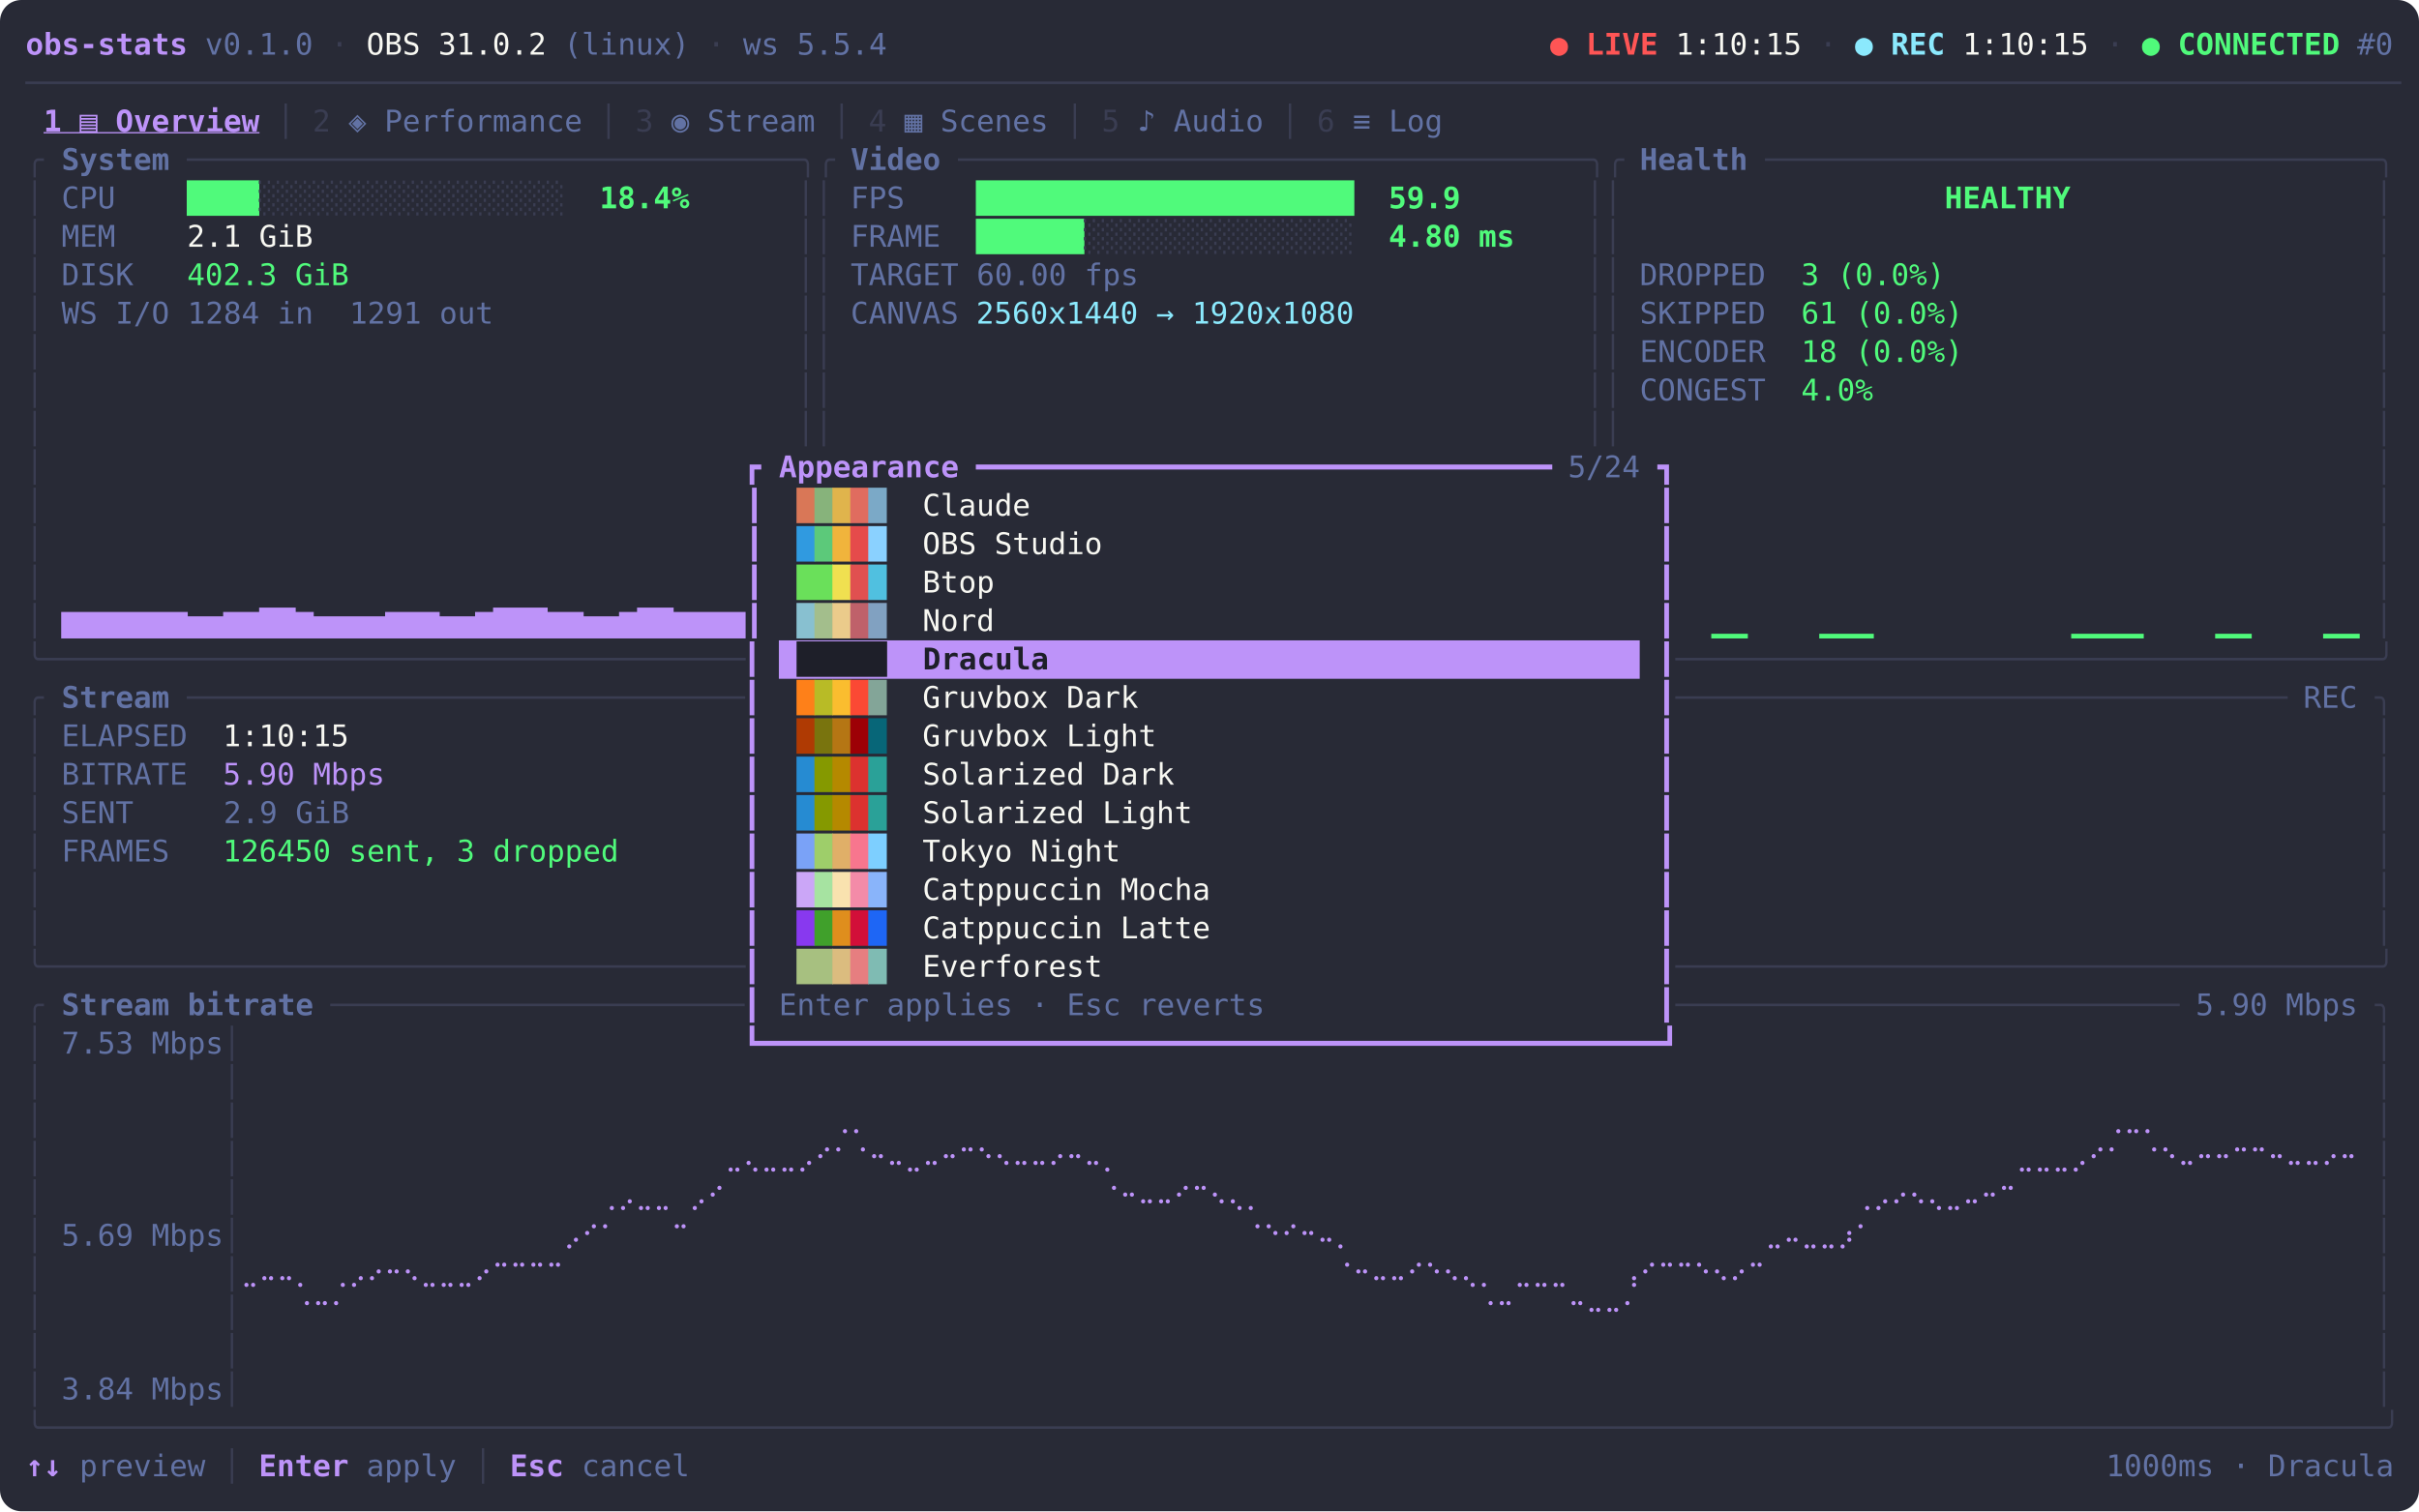
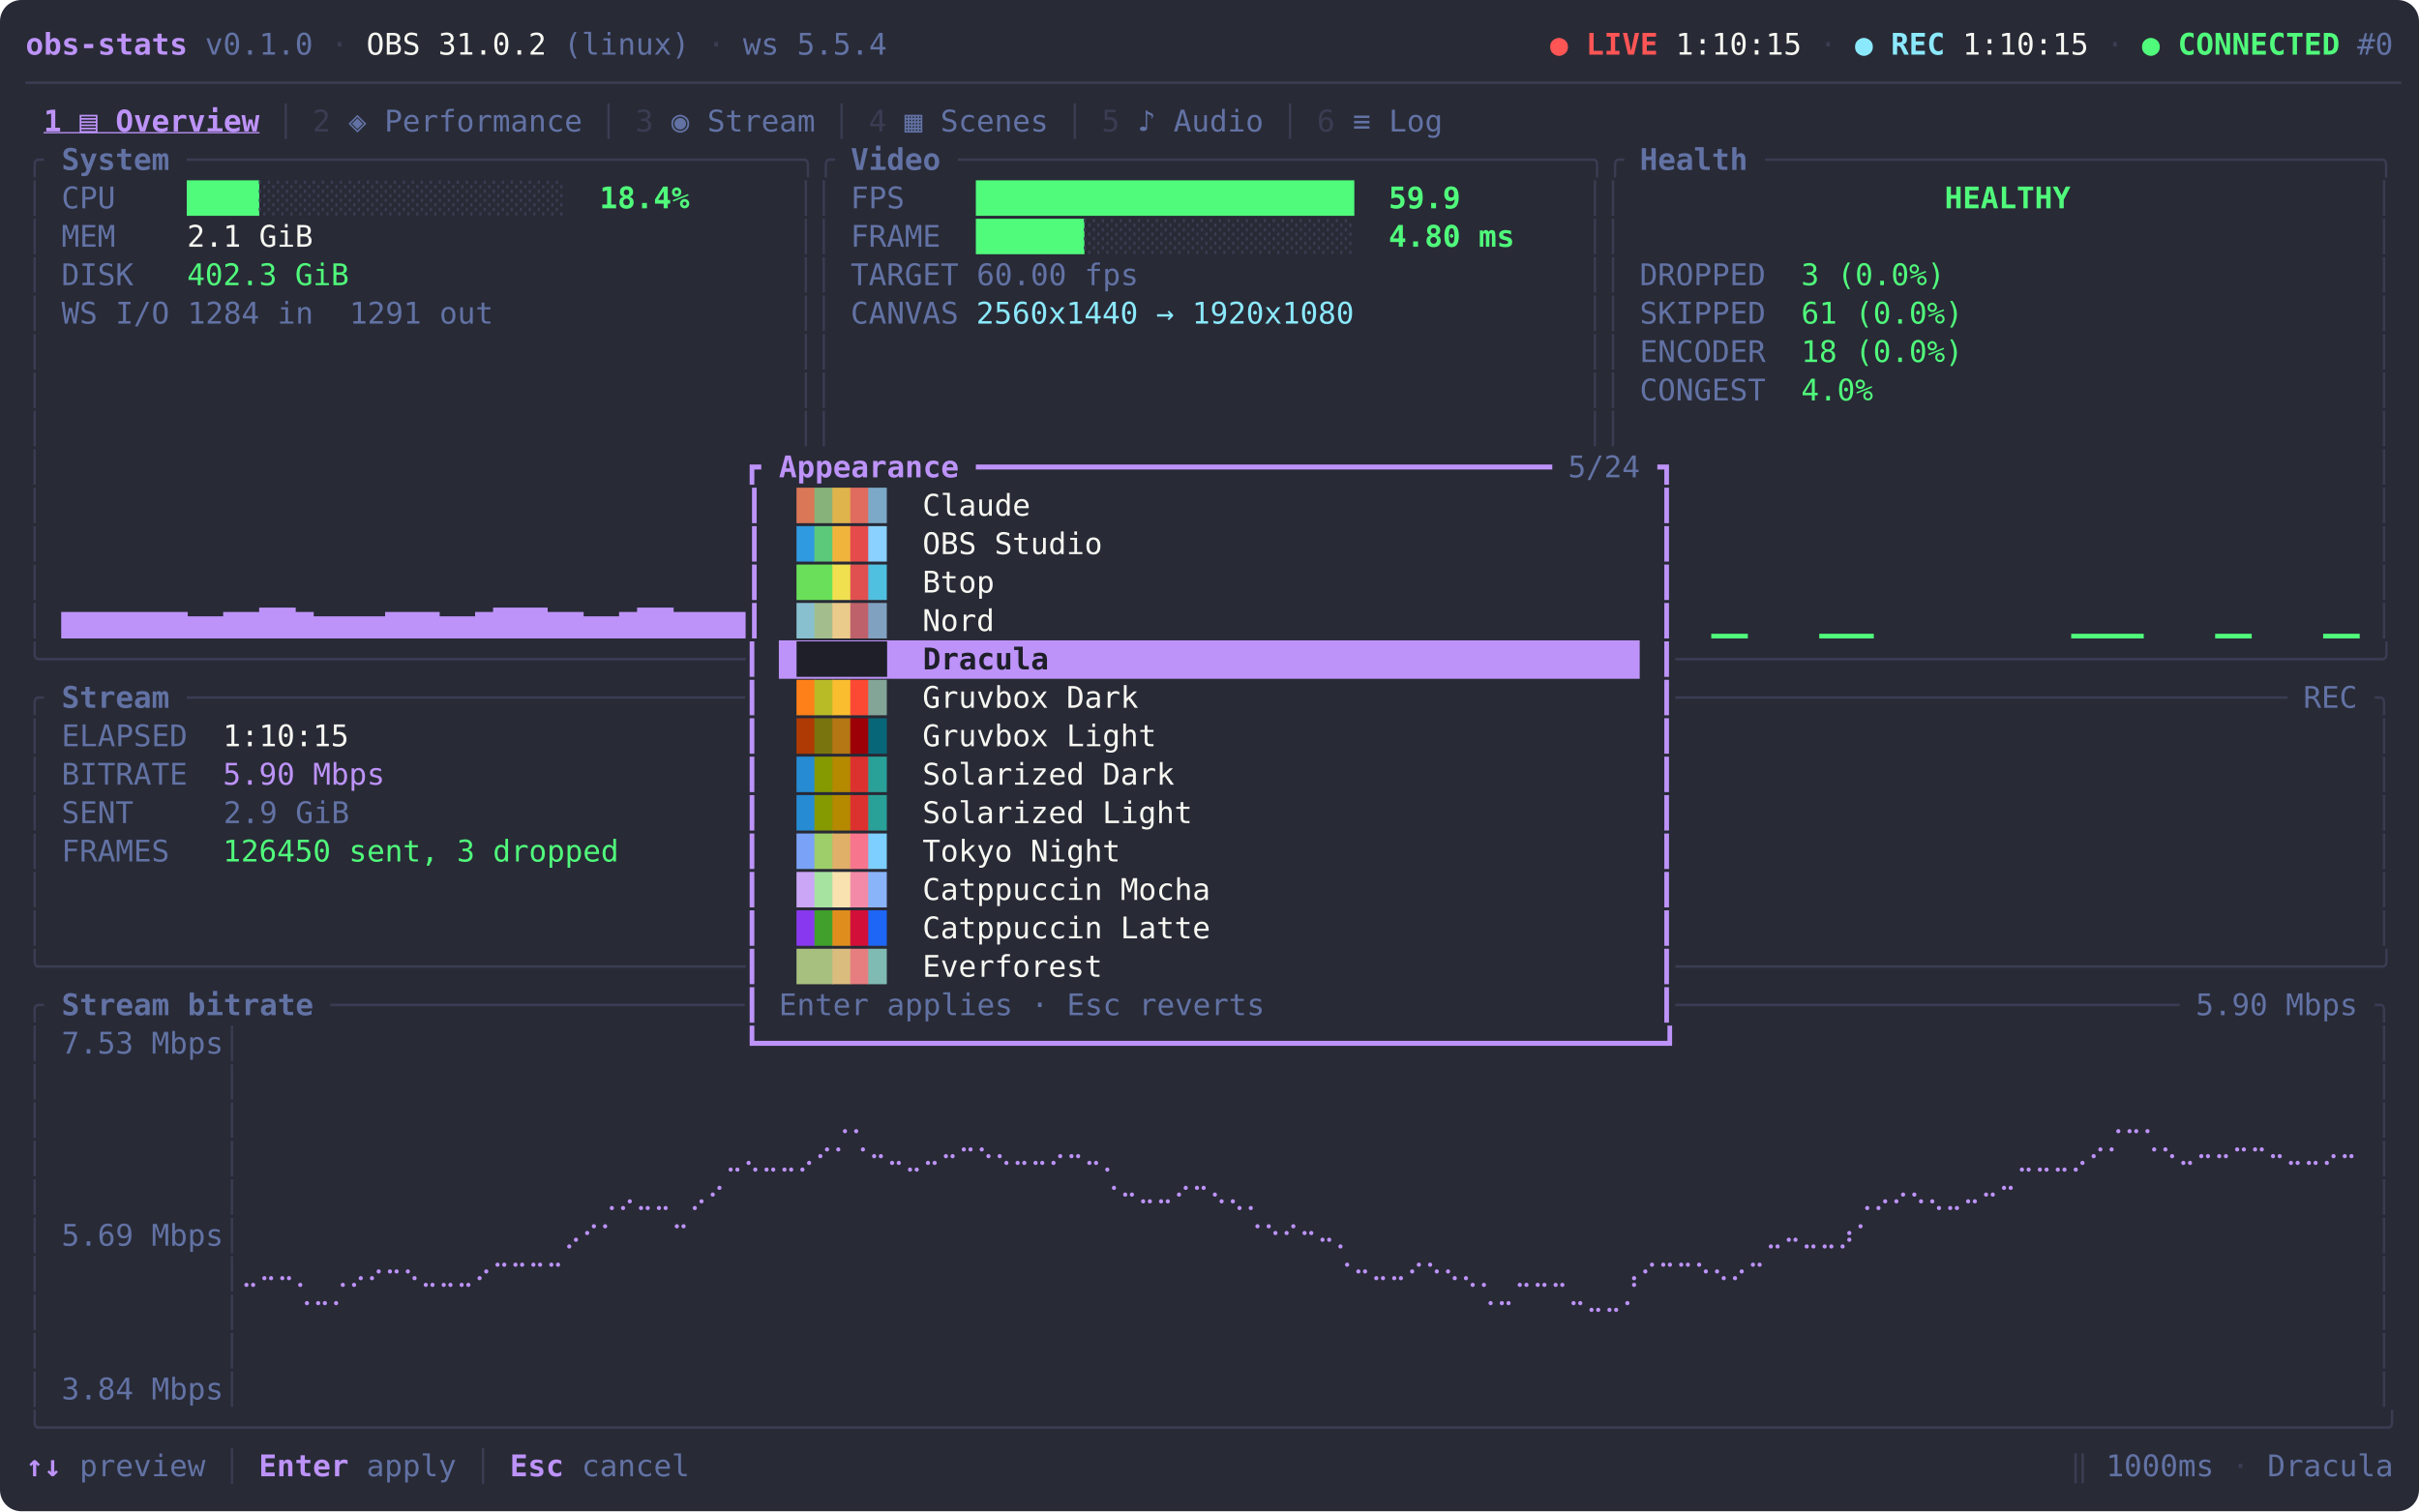
<svg xmlns="http://www.w3.org/2000/svg" viewBox="0 0 1133 708" width="1133" height="708" font-family="ui-monospace, SFMono-Regular, Menlo, Consolas, 'DejaVu Sans Mono', monospace" font-size="14">
  <rect width="100%" height="100%" rx="10" fill="#282A36" />
  <g transform="translate(12 12)">
    <rect x="352.8" y="288.0" width="403.2" height="18.0" fill="#BD93F9" />
    <text x="0.0" y="13.6" textLength="75.6" lengthAdjust="spacingAndGlyphs" fill="#BD93F9" xml:space="preserve" font-weight="700">obs-stats</text>
    <text x="75.6" y="13.6" textLength="58.8" lengthAdjust="spacingAndGlyphs" fill="#6272A4" xml:space="preserve"> v0.1.0</text>
    <text x="134.4" y="13.6" textLength="25.2" lengthAdjust="spacingAndGlyphs" fill="#3A3D52" xml:space="preserve"> · </text>
    <text x="159.6" y="13.6" textLength="84.0" lengthAdjust="spacingAndGlyphs" fill="#F8F8F2" xml:space="preserve">OBS 31.0.2</text>
    <text x="243.6" y="13.6" textLength="67.2" lengthAdjust="spacingAndGlyphs" fill="#6272A4" xml:space="preserve"> (linux)</text>
    <text x="310.8" y="13.6" textLength="25.2" lengthAdjust="spacingAndGlyphs" fill="#3A3D52" xml:space="preserve"> · </text>
    <text x="336.0" y="13.6" textLength="67.2" lengthAdjust="spacingAndGlyphs" fill="#6272A4" xml:space="preserve">ws 5.5.4</text>
    <text x="714.0" y="13.6" textLength="50.4" lengthAdjust="spacingAndGlyphs" fill="#FF5555" xml:space="preserve" font-weight="700">● LIVE</text>
    <text x="764.4" y="13.6" textLength="67.2" lengthAdjust="spacingAndGlyphs" fill="#F8F8F2" xml:space="preserve"> 1:10:15</text>
    <text x="831.6" y="13.6" textLength="25.2" lengthAdjust="spacingAndGlyphs" fill="#3A3D52" xml:space="preserve"> · </text>
    <text x="856.8" y="13.6" textLength="42.0" lengthAdjust="spacingAndGlyphs" fill="#8BE9FD" xml:space="preserve" font-weight="700">● REC</text>
    <text x="898.8" y="13.6" textLength="67.2" lengthAdjust="spacingAndGlyphs" fill="#F8F8F2" xml:space="preserve"> 1:10:15</text>
    <text x="966.0" y="13.6" textLength="25.2" lengthAdjust="spacingAndGlyphs" fill="#3A3D52" xml:space="preserve"> · </text>
    <text x="991.2" y="13.6" textLength="92.4" lengthAdjust="spacingAndGlyphs" fill="#50FA7B" xml:space="preserve" font-weight="700">● CONNECTED</text>
    <text x="1083.6" y="13.6" textLength="25.2" lengthAdjust="spacingAndGlyphs" fill="#6272A4" xml:space="preserve"> #0</text>
    <text x="0.0" y="31.6" textLength="1108.8" lengthAdjust="spacingAndGlyphs" fill="#3A3D52" xml:space="preserve">────────────────────────────────────────────────────────────────────────────────────────────────────────────────────────────────────</text>
    <text x="8.4" y="49.6" textLength="100.8" lengthAdjust="spacingAndGlyphs" fill="#BD93F9" xml:space="preserve" font-weight="700" text-decoration="underline">1 ▤ Overview</text>
    <text x="117.6" y="49.6" textLength="8.4" lengthAdjust="spacingAndGlyphs" fill="#3A3D52" xml:space="preserve">│</text>
    <text x="134.4" y="49.6" textLength="16.8" lengthAdjust="spacingAndGlyphs" fill="#3A3D52" xml:space="preserve">2 </text>
    <text x="151.2" y="49.6" textLength="117.6" lengthAdjust="spacingAndGlyphs" fill="#6272A4" xml:space="preserve">◈ Performance </text>
    <text x="268.8" y="49.6" textLength="8.4" lengthAdjust="spacingAndGlyphs" fill="#3A3D52" xml:space="preserve">│</text>
    <text x="285.6" y="49.6" textLength="16.8" lengthAdjust="spacingAndGlyphs" fill="#3A3D52" xml:space="preserve">3 </text>
    <text x="302.4" y="49.6" textLength="75.6" lengthAdjust="spacingAndGlyphs" fill="#6272A4" xml:space="preserve">◉ Stream </text>
    <text x="378.0" y="49.6" textLength="8.4" lengthAdjust="spacingAndGlyphs" fill="#3A3D52" xml:space="preserve">│</text>
    <text x="394.8" y="49.6" textLength="16.8" lengthAdjust="spacingAndGlyphs" fill="#3A3D52" xml:space="preserve">4 </text>
    <text x="411.6" y="49.6" textLength="75.6" lengthAdjust="spacingAndGlyphs" fill="#6272A4" xml:space="preserve">▦ Scenes </text>
    <text x="487.2" y="49.6" textLength="8.4" lengthAdjust="spacingAndGlyphs" fill="#3A3D52" xml:space="preserve">│</text>
    <text x="504.0" y="49.6" textLength="16.8" lengthAdjust="spacingAndGlyphs" fill="#3A3D52" xml:space="preserve">5 </text>
    <text x="520.8" y="49.6" textLength="67.2" lengthAdjust="spacingAndGlyphs" fill="#6272A4" xml:space="preserve">♪ Audio </text>
    <text x="588.0" y="49.6" textLength="8.4" lengthAdjust="spacingAndGlyphs" fill="#3A3D52" xml:space="preserve">│</text>
    <text x="604.8" y="49.6" textLength="16.8" lengthAdjust="spacingAndGlyphs" fill="#3A3D52" xml:space="preserve">6 </text>
    <text x="621.6" y="49.6" textLength="487.2" lengthAdjust="spacingAndGlyphs" fill="#6272A4" xml:space="preserve">≡ Log                                                     </text>
    <text x="0.0" y="67.6" textLength="8.4" lengthAdjust="spacingAndGlyphs" fill="#3A3D52" xml:space="preserve">╭</text>
    <text x="8.4" y="67.6" textLength="67.2" lengthAdjust="spacingAndGlyphs" fill="#6272A4" xml:space="preserve" font-weight="700"> System </text>
    <text x="75.6" y="67.6" textLength="302.4" lengthAdjust="spacingAndGlyphs" fill="#3A3D52" xml:space="preserve">──────────────────────────────────╮╭</text>
    <text x="378.0" y="67.6" textLength="58.8" lengthAdjust="spacingAndGlyphs" fill="#6272A4" xml:space="preserve" font-weight="700"> Video </text>
    <text x="436.8" y="67.6" textLength="310.8" lengthAdjust="spacingAndGlyphs" fill="#3A3D52" xml:space="preserve">───────────────────────────────────╮╭</text>
    <text x="747.6" y="67.6" textLength="67.2" lengthAdjust="spacingAndGlyphs" fill="#6272A4" xml:space="preserve" font-weight="700"> Health </text>
    <text x="814.8" y="67.6" textLength="294.0" lengthAdjust="spacingAndGlyphs" fill="#3A3D52" xml:space="preserve">──────────────────────────────────╮</text>
    <text x="0.0" y="85.6" textLength="8.4" lengthAdjust="spacingAndGlyphs" fill="#3A3D52" xml:space="preserve">│</text>
    <text x="16.8" y="85.6" textLength="58.8" lengthAdjust="spacingAndGlyphs" fill="#6272A4" xml:space="preserve">CPU    </text>
    <text x="75.6" y="85.6" textLength="33.6" lengthAdjust="spacingAndGlyphs" fill="#50FA7B" xml:space="preserve">████</text>
    <text x="109.2" y="85.6" textLength="142.8" lengthAdjust="spacingAndGlyphs" fill="#3A3D52" xml:space="preserve">░░░░░░░░░░░░░░░░░</text>
    <text x="268.8" y="85.6" textLength="42.0" lengthAdjust="spacingAndGlyphs" fill="#50FA7B" xml:space="preserve" font-weight="700">18.4%</text>
    <text x="361.2" y="85.6" textLength="16.8" lengthAdjust="spacingAndGlyphs" fill="#3A3D52" xml:space="preserve">││</text>
    <text x="386.4" y="85.6" textLength="58.8" lengthAdjust="spacingAndGlyphs" fill="#6272A4" xml:space="preserve">FPS    </text>
    <text x="445.2" y="85.6" textLength="176.4" lengthAdjust="spacingAndGlyphs" fill="#50FA7B" xml:space="preserve">█████████████████████</text>
    <text x="638.4" y="85.6" textLength="33.6" lengthAdjust="spacingAndGlyphs" fill="#50FA7B" xml:space="preserve" font-weight="700">59.9</text>
    <text x="730.8" y="85.6" textLength="16.8" lengthAdjust="spacingAndGlyphs" fill="#3A3D52" xml:space="preserve">││</text>
    <text x="898.8" y="85.6" textLength="58.8" lengthAdjust="spacingAndGlyphs" fill="#50FA7B" xml:space="preserve" font-weight="700">HEALTHY</text>
    <text x="1100.4" y="85.6" textLength="8.4" lengthAdjust="spacingAndGlyphs" fill="#3A3D52" xml:space="preserve">│</text>
    <text x="0.0" y="103.6" textLength="8.4" lengthAdjust="spacingAndGlyphs" fill="#3A3D52" xml:space="preserve">│</text>
    <text x="16.8" y="103.6" textLength="58.8" lengthAdjust="spacingAndGlyphs" fill="#6272A4" xml:space="preserve">MEM    </text>
    <text x="75.6" y="103.6" textLength="285.6" lengthAdjust="spacingAndGlyphs" fill="#F8F8F2" xml:space="preserve">2.1 GiB                           </text>
    <text x="361.2" y="103.6" textLength="16.8" lengthAdjust="spacingAndGlyphs" fill="#3A3D52" xml:space="preserve">││</text>
    <text x="386.4" y="103.6" textLength="58.8" lengthAdjust="spacingAndGlyphs" fill="#6272A4" xml:space="preserve">FRAME  </text>
    <text x="445.2" y="103.6" textLength="50.4" lengthAdjust="spacingAndGlyphs" fill="#50FA7B" xml:space="preserve">██████</text>
    <text x="495.6" y="103.6" textLength="126.0" lengthAdjust="spacingAndGlyphs" fill="#3A3D52" xml:space="preserve">░░░░░░░░░░░░░░░</text>
    <text x="638.4" y="103.6" textLength="58.8" lengthAdjust="spacingAndGlyphs" fill="#50FA7B" xml:space="preserve" font-weight="700">4.80 ms</text>
    <text x="730.8" y="103.6" textLength="16.8" lengthAdjust="spacingAndGlyphs" fill="#3A3D52" xml:space="preserve">││</text>
    <text x="1100.4" y="103.6" textLength="8.4" lengthAdjust="spacingAndGlyphs" fill="#3A3D52" xml:space="preserve">│</text>
    <text x="0.0" y="121.6" textLength="8.4" lengthAdjust="spacingAndGlyphs" fill="#3A3D52" xml:space="preserve">│</text>
    <text x="16.8" y="121.6" textLength="58.8" lengthAdjust="spacingAndGlyphs" fill="#6272A4" xml:space="preserve">DISK   </text>
    <text x="75.6" y="121.6" textLength="75.6" lengthAdjust="spacingAndGlyphs" fill="#50FA7B" xml:space="preserve">402.3 GiB</text>
    <text x="361.2" y="121.6" textLength="16.8" lengthAdjust="spacingAndGlyphs" fill="#3A3D52" xml:space="preserve">││</text>
    <text x="386.4" y="121.6" textLength="134.4" lengthAdjust="spacingAndGlyphs" fill="#6272A4" xml:space="preserve">TARGET 60.00 fps</text>
    <text x="730.8" y="121.6" textLength="16.8" lengthAdjust="spacingAndGlyphs" fill="#3A3D52" xml:space="preserve">││</text>
    <text x="756.0" y="121.6" textLength="75.6" lengthAdjust="spacingAndGlyphs" fill="#6272A4" xml:space="preserve">DROPPED  </text>
    <text x="831.6" y="121.6" textLength="67.2" lengthAdjust="spacingAndGlyphs" fill="#50FA7B" xml:space="preserve">3 (0.0%)</text>
    <text x="1100.4" y="121.6" textLength="8.4" lengthAdjust="spacingAndGlyphs" fill="#3A3D52" xml:space="preserve">│</text>
    <text x="0.0" y="139.6" textLength="8.4" lengthAdjust="spacingAndGlyphs" fill="#3A3D52" xml:space="preserve">│</text>
    <text x="16.8" y="139.6" textLength="201.6" lengthAdjust="spacingAndGlyphs" fill="#6272A4" xml:space="preserve">WS I/O 1284 in  1291 out</text>
    <text x="361.2" y="139.6" textLength="16.8" lengthAdjust="spacingAndGlyphs" fill="#3A3D52" xml:space="preserve">││</text>
    <text x="386.4" y="139.6" textLength="58.8" lengthAdjust="spacingAndGlyphs" fill="#6272A4" xml:space="preserve">CANVAS </text>
    <text x="445.2" y="139.6" textLength="176.4" lengthAdjust="spacingAndGlyphs" fill="#8BE9FD" xml:space="preserve">2560x1440 → 1920x1080</text>
    <text x="730.8" y="139.6" textLength="16.8" lengthAdjust="spacingAndGlyphs" fill="#3A3D52" xml:space="preserve">││</text>
    <text x="756.0" y="139.6" textLength="75.6" lengthAdjust="spacingAndGlyphs" fill="#6272A4" xml:space="preserve">SKIPPED  </text>
    <text x="831.6" y="139.6" textLength="75.6" lengthAdjust="spacingAndGlyphs" fill="#50FA7B" xml:space="preserve">61 (0.0%)</text>
    <text x="1100.4" y="139.6" textLength="8.4" lengthAdjust="spacingAndGlyphs" fill="#3A3D52" xml:space="preserve">│</text>
    <text x="0.0" y="157.6" textLength="8.4" lengthAdjust="spacingAndGlyphs" fill="#3A3D52" xml:space="preserve">│</text>
    <text x="361.2" y="157.6" textLength="16.8" lengthAdjust="spacingAndGlyphs" fill="#3A3D52" xml:space="preserve">││</text>
    <text x="730.8" y="157.6" textLength="16.8" lengthAdjust="spacingAndGlyphs" fill="#3A3D52" xml:space="preserve">││</text>
    <text x="756.0" y="157.6" textLength="75.6" lengthAdjust="spacingAndGlyphs" fill="#6272A4" xml:space="preserve">ENCODER  </text>
    <text x="831.6" y="157.6" textLength="75.6" lengthAdjust="spacingAndGlyphs" fill="#50FA7B" xml:space="preserve">18 (0.0%)</text>
    <text x="1100.4" y="157.6" textLength="8.4" lengthAdjust="spacingAndGlyphs" fill="#3A3D52" xml:space="preserve">│</text>
    <text x="0.0" y="175.6" textLength="8.4" lengthAdjust="spacingAndGlyphs" fill="#3A3D52" xml:space="preserve">│</text>
    <text x="361.2" y="175.6" textLength="16.8" lengthAdjust="spacingAndGlyphs" fill="#3A3D52" xml:space="preserve">││</text>
    <text x="730.8" y="175.6" textLength="16.8" lengthAdjust="spacingAndGlyphs" fill="#3A3D52" xml:space="preserve">││</text>
    <text x="756.0" y="175.6" textLength="75.6" lengthAdjust="spacingAndGlyphs" fill="#6272A4" xml:space="preserve">CONGEST  </text>
    <text x="831.6" y="175.6" textLength="33.6" lengthAdjust="spacingAndGlyphs" fill="#50FA7B" xml:space="preserve">4.0%</text>
    <text x="1100.4" y="175.6" textLength="8.4" lengthAdjust="spacingAndGlyphs" fill="#3A3D52" xml:space="preserve">│</text>
    <text x="0.0" y="193.6" textLength="8.4" lengthAdjust="spacingAndGlyphs" fill="#3A3D52" xml:space="preserve">│</text>
    <text x="361.2" y="193.6" textLength="16.8" lengthAdjust="spacingAndGlyphs" fill="#3A3D52" xml:space="preserve">││</text>
    <text x="730.8" y="193.6" textLength="16.8" lengthAdjust="spacingAndGlyphs" fill="#3A3D52" xml:space="preserve">││</text>
    <text x="1100.4" y="193.6" textLength="8.4" lengthAdjust="spacingAndGlyphs" fill="#3A3D52" xml:space="preserve">│</text>
    <text x="0.0" y="211.6" textLength="8.4" lengthAdjust="spacingAndGlyphs" fill="#3A3D52" xml:space="preserve">│</text>
    <text x="336.0" y="211.6" textLength="8.4" lengthAdjust="spacingAndGlyphs" fill="#BD93F9" xml:space="preserve">┏</text>
    <text x="344.4" y="211.6" textLength="100.8" lengthAdjust="spacingAndGlyphs" fill="#BD93F9" xml:space="preserve" font-weight="700"> Appearance </text>
    <text x="445.2" y="211.6" textLength="268.8" lengthAdjust="spacingAndGlyphs" fill="#BD93F9" xml:space="preserve">━━━━━━━━━━━━━━━━━━━━━━━━━━━━━━━━</text>
    <text x="714.0" y="211.6" textLength="50.4" lengthAdjust="spacingAndGlyphs" fill="#6272A4" xml:space="preserve"> 5/24 </text>
    <text x="764.4" y="211.6" textLength="8.4" lengthAdjust="spacingAndGlyphs" fill="#BD93F9" xml:space="preserve">┓</text>
    <text x="1100.4" y="211.6" textLength="8.4" lengthAdjust="spacingAndGlyphs" fill="#3A3D52" xml:space="preserve">│</text>
    <text x="0.0" y="229.6" textLength="8.4" lengthAdjust="spacingAndGlyphs" fill="#3A3D52" xml:space="preserve">│</text>
    <text x="16.8" y="229.6" textLength="327.6" lengthAdjust="spacingAndGlyphs" fill="#BD93F9" xml:space="preserve">                                      ┃</text>
    <text x="361.2" y="229.6" textLength="8.4" lengthAdjust="spacingAndGlyphs" fill="#D97757" xml:space="preserve">█</text>
    <text x="369.6" y="229.6" textLength="8.4" lengthAdjust="spacingAndGlyphs" fill="#87B37B" xml:space="preserve">█</text>
    <text x="378.0" y="229.6" textLength="8.4" lengthAdjust="spacingAndGlyphs" fill="#E0B44C" xml:space="preserve">█</text>
    <text x="386.4" y="229.6" textLength="8.4" lengthAdjust="spacingAndGlyphs" fill="#E06C5F" xml:space="preserve">█</text>
    <text x="394.8" y="229.6" textLength="8.4" lengthAdjust="spacingAndGlyphs" fill="#7BA9C7" xml:space="preserve">█</text>
    <text x="403.2" y="229.6" textLength="361.2" lengthAdjust="spacingAndGlyphs" fill="#F8F8F2" xml:space="preserve">  Claude                                   </text>
    <text x="764.4" y="229.6" textLength="8.4" lengthAdjust="spacingAndGlyphs" fill="#BD93F9" xml:space="preserve">┃</text>
    <text x="1100.4" y="229.6" textLength="8.4" lengthAdjust="spacingAndGlyphs" fill="#3A3D52" xml:space="preserve">│</text>
    <text x="0.0" y="247.6" textLength="8.4" lengthAdjust="spacingAndGlyphs" fill="#3A3D52" xml:space="preserve">│</text>
    <text x="16.8" y="247.6" textLength="327.6" lengthAdjust="spacingAndGlyphs" fill="#BD93F9" xml:space="preserve">                                      ┃</text>
    <text x="361.2" y="247.6" textLength="8.4" lengthAdjust="spacingAndGlyphs" fill="#309AE0" xml:space="preserve">█</text>
    <text x="369.6" y="247.6" textLength="8.4" lengthAdjust="spacingAndGlyphs" fill="#5CC97A" xml:space="preserve">█</text>
    <text x="378.0" y="247.6" textLength="8.4" lengthAdjust="spacingAndGlyphs" fill="#F0B43C" xml:space="preserve">█</text>
    <text x="386.4" y="247.6" textLength="8.4" lengthAdjust="spacingAndGlyphs" fill="#E54B4B" xml:space="preserve">█</text>
    <text x="394.8" y="247.6" textLength="8.4" lengthAdjust="spacingAndGlyphs" fill="#8AD1FF" xml:space="preserve">█</text>
    <text x="403.2" y="247.6" textLength="361.2" lengthAdjust="spacingAndGlyphs" fill="#F8F8F2" xml:space="preserve">  OBS Studio                               </text>
    <text x="764.4" y="247.6" textLength="8.4" lengthAdjust="spacingAndGlyphs" fill="#BD93F9" xml:space="preserve">┃</text>
    <text x="1100.4" y="247.6" textLength="8.4" lengthAdjust="spacingAndGlyphs" fill="#3A3D52" xml:space="preserve">│</text>
    <text x="0.0" y="265.6" textLength="8.4" lengthAdjust="spacingAndGlyphs" fill="#3A3D52" xml:space="preserve">│</text>
    <text x="16.8" y="265.6" textLength="327.6" lengthAdjust="spacingAndGlyphs" fill="#BD93F9" xml:space="preserve">                                      ┃</text>
    <text x="361.2" y="265.6" textLength="16.8" lengthAdjust="spacingAndGlyphs" fill="#6AE05A" xml:space="preserve">██</text>
    <text x="378.0" y="265.6" textLength="8.4" lengthAdjust="spacingAndGlyphs" fill="#F0E050" xml:space="preserve">█</text>
    <text x="386.4" y="265.6" textLength="8.4" lengthAdjust="spacingAndGlyphs" fill="#E05050" xml:space="preserve">█</text>
    <text x="394.8" y="265.6" textLength="8.4" lengthAdjust="spacingAndGlyphs" fill="#50C0E0" xml:space="preserve">█</text>
    <text x="403.2" y="265.6" textLength="361.2" lengthAdjust="spacingAndGlyphs" fill="#F8F8F2" xml:space="preserve">  Btop                                     </text>
    <text x="764.4" y="265.6" textLength="8.4" lengthAdjust="spacingAndGlyphs" fill="#BD93F9" xml:space="preserve">┃</text>
    <text x="1100.4" y="265.6" textLength="8.4" lengthAdjust="spacingAndGlyphs" fill="#3A3D52" xml:space="preserve">│</text>
    <text x="0.0" y="283.6" textLength="8.4" lengthAdjust="spacingAndGlyphs" fill="#3A3D52" xml:space="preserve">│</text>
    <text x="16.8" y="283.6" textLength="327.6" lengthAdjust="spacingAndGlyphs" fill="#BD93F9" xml:space="preserve">▆▆▆▆▆▆▆▅▅▆▆▇▇▆▅▅▅▅▆▆▆▅▅▆▇▇▇▆▆▅▅▆▇▇▆▆▆▆┃</text>
    <text x="361.2" y="283.6" textLength="8.4" lengthAdjust="spacingAndGlyphs" fill="#88C0D0" xml:space="preserve">█</text>
    <text x="369.6" y="283.6" textLength="8.4" lengthAdjust="spacingAndGlyphs" fill="#A3BE8C" xml:space="preserve">█</text>
    <text x="378.0" y="283.6" textLength="8.4" lengthAdjust="spacingAndGlyphs" fill="#EBCB8B" xml:space="preserve">█</text>
    <text x="386.4" y="283.6" textLength="8.4" lengthAdjust="spacingAndGlyphs" fill="#BF616A" xml:space="preserve">█</text>
    <text x="394.8" y="283.6" textLength="8.4" lengthAdjust="spacingAndGlyphs" fill="#81A1C1" xml:space="preserve">█</text>
    <text x="403.2" y="283.6" textLength="361.2" lengthAdjust="spacingAndGlyphs" fill="#F8F8F2" xml:space="preserve">  Nord                                     </text>
    <text x="764.4" y="283.6" textLength="8.4" lengthAdjust="spacingAndGlyphs" fill="#BD93F9" xml:space="preserve">┃</text>
    <text x="772.8" y="283.6" textLength="319.2" lengthAdjust="spacingAndGlyphs" fill="#50FA7B" xml:space="preserve">  ▁▁    ▁▁▁           ▁▁▁▁    ▁▁    ▁▁</text>
    <text x="1100.4" y="283.6" textLength="8.4" lengthAdjust="spacingAndGlyphs" fill="#3A3D52" xml:space="preserve">│</text>
    <text x="0.0" y="301.6" textLength="336.0" lengthAdjust="spacingAndGlyphs" fill="#3A3D52" xml:space="preserve">╰───────────────────────────────────────</text>
    <text x="336.0" y="301.6" textLength="8.4" lengthAdjust="spacingAndGlyphs" fill="#BD93F9" xml:space="preserve">┃</text>
    <text x="352.8" y="301.6" textLength="403.2" lengthAdjust="spacingAndGlyphs" fill="#1E1F29" xml:space="preserve" font-weight="700"> █████  Dracula                                 </text>
    <text x="764.4" y="301.6" textLength="8.4" lengthAdjust="spacingAndGlyphs" fill="#BD93F9" xml:space="preserve">┃</text>
    <text x="772.8" y="301.6" textLength="336.0" lengthAdjust="spacingAndGlyphs" fill="#3A3D52" xml:space="preserve">───────────────────────────────────────╯</text>
    <text x="0.0" y="319.6" textLength="8.4" lengthAdjust="spacingAndGlyphs" fill="#3A3D52" xml:space="preserve">╭</text>
    <text x="8.4" y="319.6" textLength="67.2" lengthAdjust="spacingAndGlyphs" fill="#6272A4" xml:space="preserve" font-weight="700"> Stream </text>
    <text x="75.6" y="319.6" textLength="260.4" lengthAdjust="spacingAndGlyphs" fill="#3A3D52" xml:space="preserve">───────────────────────────────</text>
    <text x="336.0" y="319.6" textLength="8.4" lengthAdjust="spacingAndGlyphs" fill="#BD93F9" xml:space="preserve">┃</text>
    <text x="361.2" y="319.6" textLength="8.4" lengthAdjust="spacingAndGlyphs" fill="#FE8019" xml:space="preserve">█</text>
    <text x="369.6" y="319.6" textLength="8.4" lengthAdjust="spacingAndGlyphs" fill="#B8BB26" xml:space="preserve">█</text>
    <text x="378.0" y="319.6" textLength="8.4" lengthAdjust="spacingAndGlyphs" fill="#FABD2F" xml:space="preserve">█</text>
    <text x="386.4" y="319.6" textLength="8.4" lengthAdjust="spacingAndGlyphs" fill="#FB4934" xml:space="preserve">█</text>
    <text x="394.8" y="319.6" textLength="8.4" lengthAdjust="spacingAndGlyphs" fill="#83A598" xml:space="preserve">█</text>
    <text x="403.2" y="319.6" textLength="361.2" lengthAdjust="spacingAndGlyphs" fill="#F8F8F2" xml:space="preserve">  Gruvbox Dark                             </text>
    <text x="764.4" y="319.6" textLength="8.4" lengthAdjust="spacingAndGlyphs" fill="#BD93F9" xml:space="preserve">┃</text>
    <text x="772.8" y="319.6" textLength="285.6" lengthAdjust="spacingAndGlyphs" fill="#3A3D52" xml:space="preserve">──────────────────────────────────</text>
    <text x="1058.4" y="319.6" textLength="42.0" lengthAdjust="spacingAndGlyphs" fill="#6272A4" xml:space="preserve"> REC </text>
    <text x="1100.4" y="319.6" textLength="8.4" lengthAdjust="spacingAndGlyphs" fill="#3A3D52" xml:space="preserve">╮</text>
    <text x="0.0" y="337.6" textLength="8.4" lengthAdjust="spacingAndGlyphs" fill="#3A3D52" xml:space="preserve">│</text>
    <text x="16.8" y="337.6" textLength="75.6" lengthAdjust="spacingAndGlyphs" fill="#6272A4" xml:space="preserve">ELAPSED  </text>
    <text x="92.4" y="337.6" textLength="243.6" lengthAdjust="spacingAndGlyphs" fill="#F8F8F2" xml:space="preserve">1:10:15                      </text>
    <text x="336.0" y="337.6" textLength="8.4" lengthAdjust="spacingAndGlyphs" fill="#BD93F9" xml:space="preserve">┃</text>
    <text x="361.2" y="337.6" textLength="8.4" lengthAdjust="spacingAndGlyphs" fill="#AF3A03" xml:space="preserve">█</text>
    <text x="369.6" y="337.6" textLength="8.4" lengthAdjust="spacingAndGlyphs" fill="#79740E" xml:space="preserve">█</text>
    <text x="378.0" y="337.6" textLength="8.4" lengthAdjust="spacingAndGlyphs" fill="#B57614" xml:space="preserve">█</text>
    <text x="386.4" y="337.6" textLength="8.4" lengthAdjust="spacingAndGlyphs" fill="#9D0006" xml:space="preserve">█</text>
    <text x="394.8" y="337.6" textLength="8.4" lengthAdjust="spacingAndGlyphs" fill="#076678" xml:space="preserve">█</text>
    <text x="403.2" y="337.6" textLength="361.2" lengthAdjust="spacingAndGlyphs" fill="#F8F8F2" xml:space="preserve">  Gruvbox Light                            </text>
    <text x="764.4" y="337.6" textLength="8.4" lengthAdjust="spacingAndGlyphs" fill="#BD93F9" xml:space="preserve">┃</text>
    <text x="1100.4" y="337.6" textLength="8.4" lengthAdjust="spacingAndGlyphs" fill="#3A3D52" xml:space="preserve">│</text>
    <text x="0.0" y="355.6" textLength="8.4" lengthAdjust="spacingAndGlyphs" fill="#3A3D52" xml:space="preserve">│</text>
    <text x="16.8" y="355.6" textLength="75.6" lengthAdjust="spacingAndGlyphs" fill="#6272A4" xml:space="preserve">BITRATE  </text>
    <text x="92.4" y="355.6" textLength="75.6" lengthAdjust="spacingAndGlyphs" fill="#BD93F9" xml:space="preserve">5.90 Mbps</text>
    <text x="336.0" y="355.6" textLength="8.4" lengthAdjust="spacingAndGlyphs" fill="#BD93F9" xml:space="preserve">┃</text>
    <text x="361.2" y="355.6" textLength="8.4" lengthAdjust="spacingAndGlyphs" fill="#268BD2" xml:space="preserve">█</text>
    <text x="369.6" y="355.6" textLength="8.4" lengthAdjust="spacingAndGlyphs" fill="#859900" xml:space="preserve">█</text>
    <text x="378.0" y="355.6" textLength="8.4" lengthAdjust="spacingAndGlyphs" fill="#B58900" xml:space="preserve">█</text>
    <text x="386.4" y="355.6" textLength="8.4" lengthAdjust="spacingAndGlyphs" fill="#DC322F" xml:space="preserve">█</text>
    <text x="394.8" y="355.6" textLength="8.4" lengthAdjust="spacingAndGlyphs" fill="#2AA198" xml:space="preserve">█</text>
    <text x="403.2" y="355.6" textLength="361.2" lengthAdjust="spacingAndGlyphs" fill="#F8F8F2" xml:space="preserve">  Solarized Dark                           </text>
    <text x="764.4" y="355.6" textLength="8.4" lengthAdjust="spacingAndGlyphs" fill="#BD93F9" xml:space="preserve">┃</text>
    <text x="1100.4" y="355.6" textLength="8.4" lengthAdjust="spacingAndGlyphs" fill="#3A3D52" xml:space="preserve">│</text>
    <text x="0.0" y="373.6" textLength="8.4" lengthAdjust="spacingAndGlyphs" fill="#3A3D52" xml:space="preserve">│</text>
    <text x="16.8" y="373.6" textLength="134.4" lengthAdjust="spacingAndGlyphs" fill="#6272A4" xml:space="preserve">SENT     2.9 GiB</text>
    <text x="336.0" y="373.6" textLength="8.4" lengthAdjust="spacingAndGlyphs" fill="#BD93F9" xml:space="preserve">┃</text>
    <text x="361.2" y="373.6" textLength="8.4" lengthAdjust="spacingAndGlyphs" fill="#268BD2" xml:space="preserve">█</text>
    <text x="369.6" y="373.6" textLength="8.4" lengthAdjust="spacingAndGlyphs" fill="#859900" xml:space="preserve">█</text>
    <text x="378.0" y="373.6" textLength="8.4" lengthAdjust="spacingAndGlyphs" fill="#B58900" xml:space="preserve">█</text>
    <text x="386.4" y="373.6" textLength="8.4" lengthAdjust="spacingAndGlyphs" fill="#DC322F" xml:space="preserve">█</text>
    <text x="394.8" y="373.6" textLength="8.4" lengthAdjust="spacingAndGlyphs" fill="#2AA198" xml:space="preserve">█</text>
    <text x="403.2" y="373.6" textLength="361.2" lengthAdjust="spacingAndGlyphs" fill="#F8F8F2" xml:space="preserve">  Solarized Light                          </text>
    <text x="764.4" y="373.6" textLength="8.4" lengthAdjust="spacingAndGlyphs" fill="#BD93F9" xml:space="preserve">┃</text>
    <text x="1100.4" y="373.6" textLength="8.4" lengthAdjust="spacingAndGlyphs" fill="#3A3D52" xml:space="preserve">│</text>
    <text x="0.0" y="391.6" textLength="8.4" lengthAdjust="spacingAndGlyphs" fill="#3A3D52" xml:space="preserve">│</text>
    <text x="16.8" y="391.6" textLength="75.6" lengthAdjust="spacingAndGlyphs" fill="#6272A4" xml:space="preserve">FRAMES   </text>
    <text x="92.4" y="391.6" textLength="184.8" lengthAdjust="spacingAndGlyphs" fill="#50FA7B" xml:space="preserve">126450 sent, 3 dropped</text>
    <text x="336.0" y="391.6" textLength="8.4" lengthAdjust="spacingAndGlyphs" fill="#BD93F9" xml:space="preserve">┃</text>
    <text x="361.2" y="391.6" textLength="8.4" lengthAdjust="spacingAndGlyphs" fill="#7AA2F7" xml:space="preserve">█</text>
    <text x="369.6" y="391.6" textLength="8.4" lengthAdjust="spacingAndGlyphs" fill="#9ECE6A" xml:space="preserve">█</text>
    <text x="378.0" y="391.6" textLength="8.4" lengthAdjust="spacingAndGlyphs" fill="#E0AF68" xml:space="preserve">█</text>
    <text x="386.4" y="391.6" textLength="8.4" lengthAdjust="spacingAndGlyphs" fill="#F7768E" xml:space="preserve">█</text>
    <text x="394.8" y="391.6" textLength="8.4" lengthAdjust="spacingAndGlyphs" fill="#7DCFFF" xml:space="preserve">█</text>
    <text x="403.2" y="391.6" textLength="361.2" lengthAdjust="spacingAndGlyphs" fill="#F8F8F2" xml:space="preserve">  Tokyo Night                              </text>
    <text x="764.4" y="391.6" textLength="8.4" lengthAdjust="spacingAndGlyphs" fill="#BD93F9" xml:space="preserve">┃</text>
    <text x="1100.4" y="391.6" textLength="8.4" lengthAdjust="spacingAndGlyphs" fill="#3A3D52" xml:space="preserve">│</text>
    <text x="0.0" y="409.6" textLength="8.4" lengthAdjust="spacingAndGlyphs" fill="#3A3D52" xml:space="preserve">│</text>
    <text x="336.0" y="409.6" textLength="8.4" lengthAdjust="spacingAndGlyphs" fill="#BD93F9" xml:space="preserve">┃</text>
    <text x="361.2" y="409.6" textLength="8.4" lengthAdjust="spacingAndGlyphs" fill="#CBA6F7" xml:space="preserve">█</text>
    <text x="369.6" y="409.6" textLength="8.4" lengthAdjust="spacingAndGlyphs" fill="#A6E3A1" xml:space="preserve">█</text>
    <text x="378.0" y="409.6" textLength="8.4" lengthAdjust="spacingAndGlyphs" fill="#F9E2AF" xml:space="preserve">█</text>
    <text x="386.4" y="409.6" textLength="8.4" lengthAdjust="spacingAndGlyphs" fill="#F38BA8" xml:space="preserve">█</text>
    <text x="394.8" y="409.6" textLength="8.4" lengthAdjust="spacingAndGlyphs" fill="#89B4FA" xml:space="preserve">█</text>
    <text x="403.2" y="409.6" textLength="361.2" lengthAdjust="spacingAndGlyphs" fill="#F8F8F2" xml:space="preserve">  Catppuccin Mocha                         </text>
    <text x="764.4" y="409.6" textLength="8.4" lengthAdjust="spacingAndGlyphs" fill="#BD93F9" xml:space="preserve">┃</text>
    <text x="1100.4" y="409.6" textLength="8.4" lengthAdjust="spacingAndGlyphs" fill="#3A3D52" xml:space="preserve">│</text>
    <text x="0.0" y="427.6" textLength="8.4" lengthAdjust="spacingAndGlyphs" fill="#3A3D52" xml:space="preserve">│</text>
    <text x="336.0" y="427.6" textLength="8.4" lengthAdjust="spacingAndGlyphs" fill="#BD93F9" xml:space="preserve">┃</text>
    <text x="361.2" y="427.6" textLength="8.4" lengthAdjust="spacingAndGlyphs" fill="#8839EF" xml:space="preserve">█</text>
    <text x="369.6" y="427.6" textLength="8.4" lengthAdjust="spacingAndGlyphs" fill="#40A02B" xml:space="preserve">█</text>
    <text x="378.0" y="427.6" textLength="8.4" lengthAdjust="spacingAndGlyphs" fill="#DF8E1D" xml:space="preserve">█</text>
    <text x="386.4" y="427.6" textLength="8.4" lengthAdjust="spacingAndGlyphs" fill="#D20F39" xml:space="preserve">█</text>
    <text x="394.8" y="427.6" textLength="8.4" lengthAdjust="spacingAndGlyphs" fill="#1E66F5" xml:space="preserve">█</text>
    <text x="403.2" y="427.6" textLength="361.2" lengthAdjust="spacingAndGlyphs" fill="#F8F8F2" xml:space="preserve">  Catppuccin Latte                         </text>
    <text x="764.4" y="427.6" textLength="8.4" lengthAdjust="spacingAndGlyphs" fill="#BD93F9" xml:space="preserve">┃</text>
    <text x="1100.4" y="427.6" textLength="8.4" lengthAdjust="spacingAndGlyphs" fill="#3A3D52" xml:space="preserve">│</text>
    <text x="0.0" y="445.6" textLength="336.0" lengthAdjust="spacingAndGlyphs" fill="#3A3D52" xml:space="preserve">╰───────────────────────────────────────</text>
    <text x="336.0" y="445.6" textLength="8.4" lengthAdjust="spacingAndGlyphs" fill="#BD93F9" xml:space="preserve">┃</text>
    <text x="361.2" y="445.6" textLength="16.8" lengthAdjust="spacingAndGlyphs" fill="#A7C080" xml:space="preserve">██</text>
    <text x="378.0" y="445.6" textLength="8.4" lengthAdjust="spacingAndGlyphs" fill="#DBBC7F" xml:space="preserve">█</text>
    <text x="386.4" y="445.6" textLength="8.4" lengthAdjust="spacingAndGlyphs" fill="#E67E80" xml:space="preserve">█</text>
    <text x="394.8" y="445.6" textLength="8.4" lengthAdjust="spacingAndGlyphs" fill="#7FBBB3" xml:space="preserve">█</text>
    <text x="403.2" y="445.6" textLength="361.2" lengthAdjust="spacingAndGlyphs" fill="#F8F8F2" xml:space="preserve">  Everforest                               </text>
    <text x="764.4" y="445.6" textLength="8.4" lengthAdjust="spacingAndGlyphs" fill="#BD93F9" xml:space="preserve">┃</text>
    <text x="772.8" y="445.6" textLength="336.0" lengthAdjust="spacingAndGlyphs" fill="#3A3D52" xml:space="preserve">───────────────────────────────────────╯</text>
    <text x="0.0" y="463.6" textLength="8.4" lengthAdjust="spacingAndGlyphs" fill="#3A3D52" xml:space="preserve">╭</text>
    <text x="8.4" y="463.6" textLength="134.4" lengthAdjust="spacingAndGlyphs" fill="#6272A4" xml:space="preserve" font-weight="700"> Stream bitrate </text>
    <text x="142.8" y="463.6" textLength="193.2" lengthAdjust="spacingAndGlyphs" fill="#3A3D52" xml:space="preserve">───────────────────────</text>
    <text x="336.0" y="463.6" textLength="8.4" lengthAdjust="spacingAndGlyphs" fill="#BD93F9" xml:space="preserve">┃</text>
    <text x="352.8" y="463.6" textLength="226.8" lengthAdjust="spacingAndGlyphs" fill="#6272A4" xml:space="preserve">Enter applies · Esc reverts</text>
    <text x="764.4" y="463.6" textLength="8.4" lengthAdjust="spacingAndGlyphs" fill="#BD93F9" xml:space="preserve">┃</text>
    <text x="772.8" y="463.6" textLength="235.2" lengthAdjust="spacingAndGlyphs" fill="#3A3D52" xml:space="preserve">────────────────────────────</text>
    <text x="1008.0" y="463.6" textLength="92.4" lengthAdjust="spacingAndGlyphs" fill="#6272A4" xml:space="preserve"> 5.90 Mbps </text>
    <text x="1100.4" y="463.6" textLength="8.4" lengthAdjust="spacingAndGlyphs" fill="#3A3D52" xml:space="preserve">╮</text>
    <text x="0.0" y="481.6" textLength="8.4" lengthAdjust="spacingAndGlyphs" fill="#3A3D52" xml:space="preserve">│</text>
    <text x="16.8" y="481.6" textLength="75.6" lengthAdjust="spacingAndGlyphs" fill="#6272A4" xml:space="preserve">7.53 Mbps</text>
    <text x="92.4" y="481.6" textLength="8.4" lengthAdjust="spacingAndGlyphs" fill="#3A3D52" xml:space="preserve">│</text>
    <text x="336.0" y="481.6" textLength="436.8" lengthAdjust="spacingAndGlyphs" fill="#BD93F9" xml:space="preserve">┗━━━━━━━━━━━━━━━━━━━━━━━━━━━━━━━━━━━━━━━━━━━━━━━━━━┛</text>
    <text x="1100.4" y="481.6" textLength="8.4" lengthAdjust="spacingAndGlyphs" fill="#3A3D52" xml:space="preserve">│</text>
    <text x="0.0" y="499.6" textLength="8.4" lengthAdjust="spacingAndGlyphs" fill="#3A3D52" xml:space="preserve">│</text>
    <text x="92.4" y="499.6" textLength="8.4" lengthAdjust="spacingAndGlyphs" fill="#3A3D52" xml:space="preserve">│</text>
    <text x="1100.4" y="499.6" textLength="8.4" lengthAdjust="spacingAndGlyphs" fill="#3A3D52" xml:space="preserve">│</text>
    <text x="0.0" y="517.6" textLength="8.4" lengthAdjust="spacingAndGlyphs" fill="#3A3D52" xml:space="preserve">│</text>
    <text x="92.4" y="517.6" textLength="8.4" lengthAdjust="spacingAndGlyphs" fill="#3A3D52" xml:space="preserve">│</text>
    <text x="378.0" y="517.6" textLength="16.8" lengthAdjust="spacingAndGlyphs" fill="#BD93F9" xml:space="preserve">⢀⡀</text>
    <text x="974.4" y="517.6" textLength="25.2" lengthAdjust="spacingAndGlyphs" fill="#BD93F9" xml:space="preserve">⢀⣀⡀</text>
    <text x="1100.4" y="517.6" textLength="8.4" lengthAdjust="spacingAndGlyphs" fill="#3A3D52" xml:space="preserve">│</text>
    <text x="0.0" y="535.6" textLength="8.4" lengthAdjust="spacingAndGlyphs" fill="#3A3D52" xml:space="preserve">│</text>
    <text x="92.4" y="535.6" textLength="8.4" lengthAdjust="spacingAndGlyphs" fill="#3A3D52" xml:space="preserve">│</text>
    <text x="327.6" y="535.6" textLength="184.8" lengthAdjust="spacingAndGlyphs" fill="#BD93F9" xml:space="preserve">⣀⢄⣀⣀⡠⠊⠁⠈⠒⠤⣀⠤⠒⠉⠑⠢⠤⠤⠔⠒⠤⡀</text>
    <text x="932.4" y="535.6" textLength="50.4" lengthAdjust="spacingAndGlyphs" fill="#BD93F9" xml:space="preserve">⣀⣀⣀⡠⠊⠁</text>
    <text x="991.2" y="535.6" textLength="100.8" lengthAdjust="spacingAndGlyphs" fill="#BD93F9" xml:space="preserve">⠈⠑⠤⠒⠒⠉⠉⠒⠤⠤⠔⠒</text>
    <text x="1100.4" y="535.6" textLength="8.4" lengthAdjust="spacingAndGlyphs" fill="#3A3D52" xml:space="preserve">│</text>
    <text x="0.0" y="553.6" textLength="8.4" lengthAdjust="spacingAndGlyphs" fill="#3A3D52" xml:space="preserve">│</text>
    <text x="92.4" y="553.6" textLength="8.4" lengthAdjust="spacingAndGlyphs" fill="#3A3D52" xml:space="preserve">│</text>
    <text x="268.8" y="553.6" textLength="33.6" lengthAdjust="spacingAndGlyphs" fill="#BD93F9" xml:space="preserve">⢀⡠⣀⣀</text>
    <text x="310.8" y="553.6" textLength="16.8" lengthAdjust="spacingAndGlyphs" fill="#BD93F9" xml:space="preserve">⡠⠊</text>
    <text x="504.0" y="553.6" textLength="75.6" lengthAdjust="spacingAndGlyphs" fill="#BD93F9" xml:space="preserve">⠈⠒⠤⠤⠊⠉⠢⢄⡀</text>
    <text x="856.8" y="553.6" textLength="75.6" lengthAdjust="spacingAndGlyphs" fill="#BD93F9" xml:space="preserve">⢀⡠⠔⠢⢄⣀⠤⠒⠉</text>
    <text x="1100.4" y="553.6" textLength="8.4" lengthAdjust="spacingAndGlyphs" fill="#3A3D52" xml:space="preserve">│</text>
    <text x="0.0" y="571.6" textLength="8.4" lengthAdjust="spacingAndGlyphs" fill="#3A3D52" xml:space="preserve">│</text>
    <text x="16.8" y="571.6" textLength="75.6" lengthAdjust="spacingAndGlyphs" fill="#6272A4" xml:space="preserve">5.69 Mbps</text>
    <text x="92.4" y="571.6" textLength="8.4" lengthAdjust="spacingAndGlyphs" fill="#3A3D52" xml:space="preserve">│</text>
    <text x="252.0" y="571.6" textLength="25.2" lengthAdjust="spacingAndGlyphs" fill="#BD93F9" xml:space="preserve">⡠⠊⠁</text>
    <text x="302.4" y="571.6" textLength="8.4" lengthAdjust="spacingAndGlyphs" fill="#BD93F9" xml:space="preserve">⠉</text>
    <text x="571.2" y="571.6" textLength="50.4" lengthAdjust="spacingAndGlyphs" fill="#BD93F9" xml:space="preserve">⠈⠑⠊⠒⠤⡀</text>
    <text x="814.8" y="571.6" textLength="50.4" lengthAdjust="spacingAndGlyphs" fill="#BD93F9" xml:space="preserve">⣀⠤⣀⣀⡰⠁</text>
    <text x="1100.4" y="571.6" textLength="8.4" lengthAdjust="spacingAndGlyphs" fill="#3A3D52" xml:space="preserve">│</text>
    <text x="0.0" y="589.6" textLength="8.4" lengthAdjust="spacingAndGlyphs" fill="#3A3D52" xml:space="preserve">│</text>
    <text x="92.4" y="589.6" textLength="8.4" lengthAdjust="spacingAndGlyphs" fill="#3A3D52" xml:space="preserve">│</text>
    <text x="100.8" y="589.6" textLength="33.6" lengthAdjust="spacingAndGlyphs" fill="#BD93F9" xml:space="preserve">⣀⠤⠤⡀</text>
    <text x="142.8" y="589.6" textLength="109.2" lengthAdjust="spacingAndGlyphs" fill="#BD93F9" xml:space="preserve">⢀⡠⠔⠒⠢⣀⣀⣀⠔⠉⠉⠉⠉</text>
    <text x="613.2" y="589.6" textLength="75.6" lengthAdjust="spacingAndGlyphs" fill="#BD93F9" xml:space="preserve">⠈⠒⠤⠤⠊⠑⠢⢄⡀</text>
    <text x="697.2" y="589.6" textLength="25.2" lengthAdjust="spacingAndGlyphs" fill="#BD93F9" xml:space="preserve">⣀⣀⣀</text>
    <text x="747.6" y="589.6" textLength="67.2" lengthAdjust="spacingAndGlyphs" fill="#BD93F9" xml:space="preserve">⢠⠊⠉⠉⠑⠢⠔⠉</text>
    <text x="1100.4" y="589.6" textLength="8.4" lengthAdjust="spacingAndGlyphs" fill="#3A3D52" xml:space="preserve">│</text>
    <text x="0.0" y="607.6" textLength="8.4" lengthAdjust="spacingAndGlyphs" fill="#3A3D52" xml:space="preserve">│</text>
    <text x="92.4" y="607.6" textLength="8.4" lengthAdjust="spacingAndGlyphs" fill="#3A3D52" xml:space="preserve">│</text>
    <text x="126.0" y="607.6" textLength="25.2" lengthAdjust="spacingAndGlyphs" fill="#BD93F9" xml:space="preserve">⠈⠉⠁</text>
    <text x="680.4" y="607.6" textLength="16.8" lengthAdjust="spacingAndGlyphs" fill="#BD93F9" xml:space="preserve">⠈⠉</text>
    <text x="722.4" y="607.6" textLength="33.6" lengthAdjust="spacingAndGlyphs" fill="#BD93F9" xml:space="preserve">⠉⠒⠒⠁</text>
    <text x="1100.4" y="607.6" textLength="8.4" lengthAdjust="spacingAndGlyphs" fill="#3A3D52" xml:space="preserve">│</text>
    <text x="0.0" y="625.6" textLength="8.4" lengthAdjust="spacingAndGlyphs" fill="#3A3D52" xml:space="preserve">│</text>
    <text x="92.4" y="625.6" textLength="8.4" lengthAdjust="spacingAndGlyphs" fill="#3A3D52" xml:space="preserve">│</text>
    <text x="1100.4" y="625.6" textLength="8.4" lengthAdjust="spacingAndGlyphs" fill="#3A3D52" xml:space="preserve">│</text>
    <text x="0.0" y="643.6" textLength="8.4" lengthAdjust="spacingAndGlyphs" fill="#3A3D52" xml:space="preserve">│</text>
    <text x="16.8" y="643.6" textLength="75.6" lengthAdjust="spacingAndGlyphs" fill="#6272A4" xml:space="preserve">3.84 Mbps</text>
    <text x="92.4" y="643.6" textLength="8.4" lengthAdjust="spacingAndGlyphs" fill="#3A3D52" xml:space="preserve">│</text>
    <text x="1100.4" y="643.6" textLength="8.4" lengthAdjust="spacingAndGlyphs" fill="#3A3D52" xml:space="preserve">│</text>
    <text x="0.0" y="661.6" textLength="1108.8" lengthAdjust="spacingAndGlyphs" fill="#3A3D52" xml:space="preserve">╰──────────────────────────────────────────────────────────────────────────────────────────────────────────────────────────────────╯</text>
    <text x="0.0" y="679.6" textLength="16.8" lengthAdjust="spacingAndGlyphs" fill="#BD93F9" xml:space="preserve" font-weight="700">↑↓</text>
    <text x="16.8" y="679.6" textLength="67.2" lengthAdjust="spacingAndGlyphs" fill="#6272A4" xml:space="preserve"> preview</text>
    <text x="84.0" y="679.6" textLength="25.2" lengthAdjust="spacingAndGlyphs" fill="#3A3D52" xml:space="preserve"> │ </text>
    <text x="109.2" y="679.6" textLength="42.0" lengthAdjust="spacingAndGlyphs" fill="#BD93F9" xml:space="preserve" font-weight="700">Enter</text>
    <text x="151.2" y="679.6" textLength="50.4" lengthAdjust="spacingAndGlyphs" fill="#6272A4" xml:space="preserve"> apply</text>
    <text x="201.6" y="679.6" textLength="25.2" lengthAdjust="spacingAndGlyphs" fill="#3A3D52" xml:space="preserve"> │ </text>
    <text x="226.8" y="679.6" textLength="25.2" lengthAdjust="spacingAndGlyphs" fill="#BD93F9" xml:space="preserve" font-weight="700">Esc</text>
    <text x="252.0" y="679.6" textLength="58.8" lengthAdjust="spacingAndGlyphs" fill="#6272A4" xml:space="preserve"> cancel</text>
-     <text x="974.4" y="679.6" textLength="134.4" lengthAdjust="spacingAndGlyphs" fill="#6272A4" xml:space="preserve">1000ms · Dracula</text>
+     <text x="957.6" y="679.6" textLength="8.4" lengthAdjust="spacingAndGlyphs" fill="#3A3D52" xml:space="preserve">‖</text>
+     <text x="974.4" y="679.6" textLength="50.4" lengthAdjust="spacingAndGlyphs" fill="#6272A4" xml:space="preserve">1000ms</text>
+     <text x="1024.8" y="679.6" textLength="25.2" lengthAdjust="spacingAndGlyphs" fill="#3A3D52" xml:space="preserve"> · </text>
+     <text x="1050.0" y="679.6" textLength="58.8" lengthAdjust="spacingAndGlyphs" fill="#6272A4" xml:space="preserve">Dracula</text>
  </g>
</svg>
